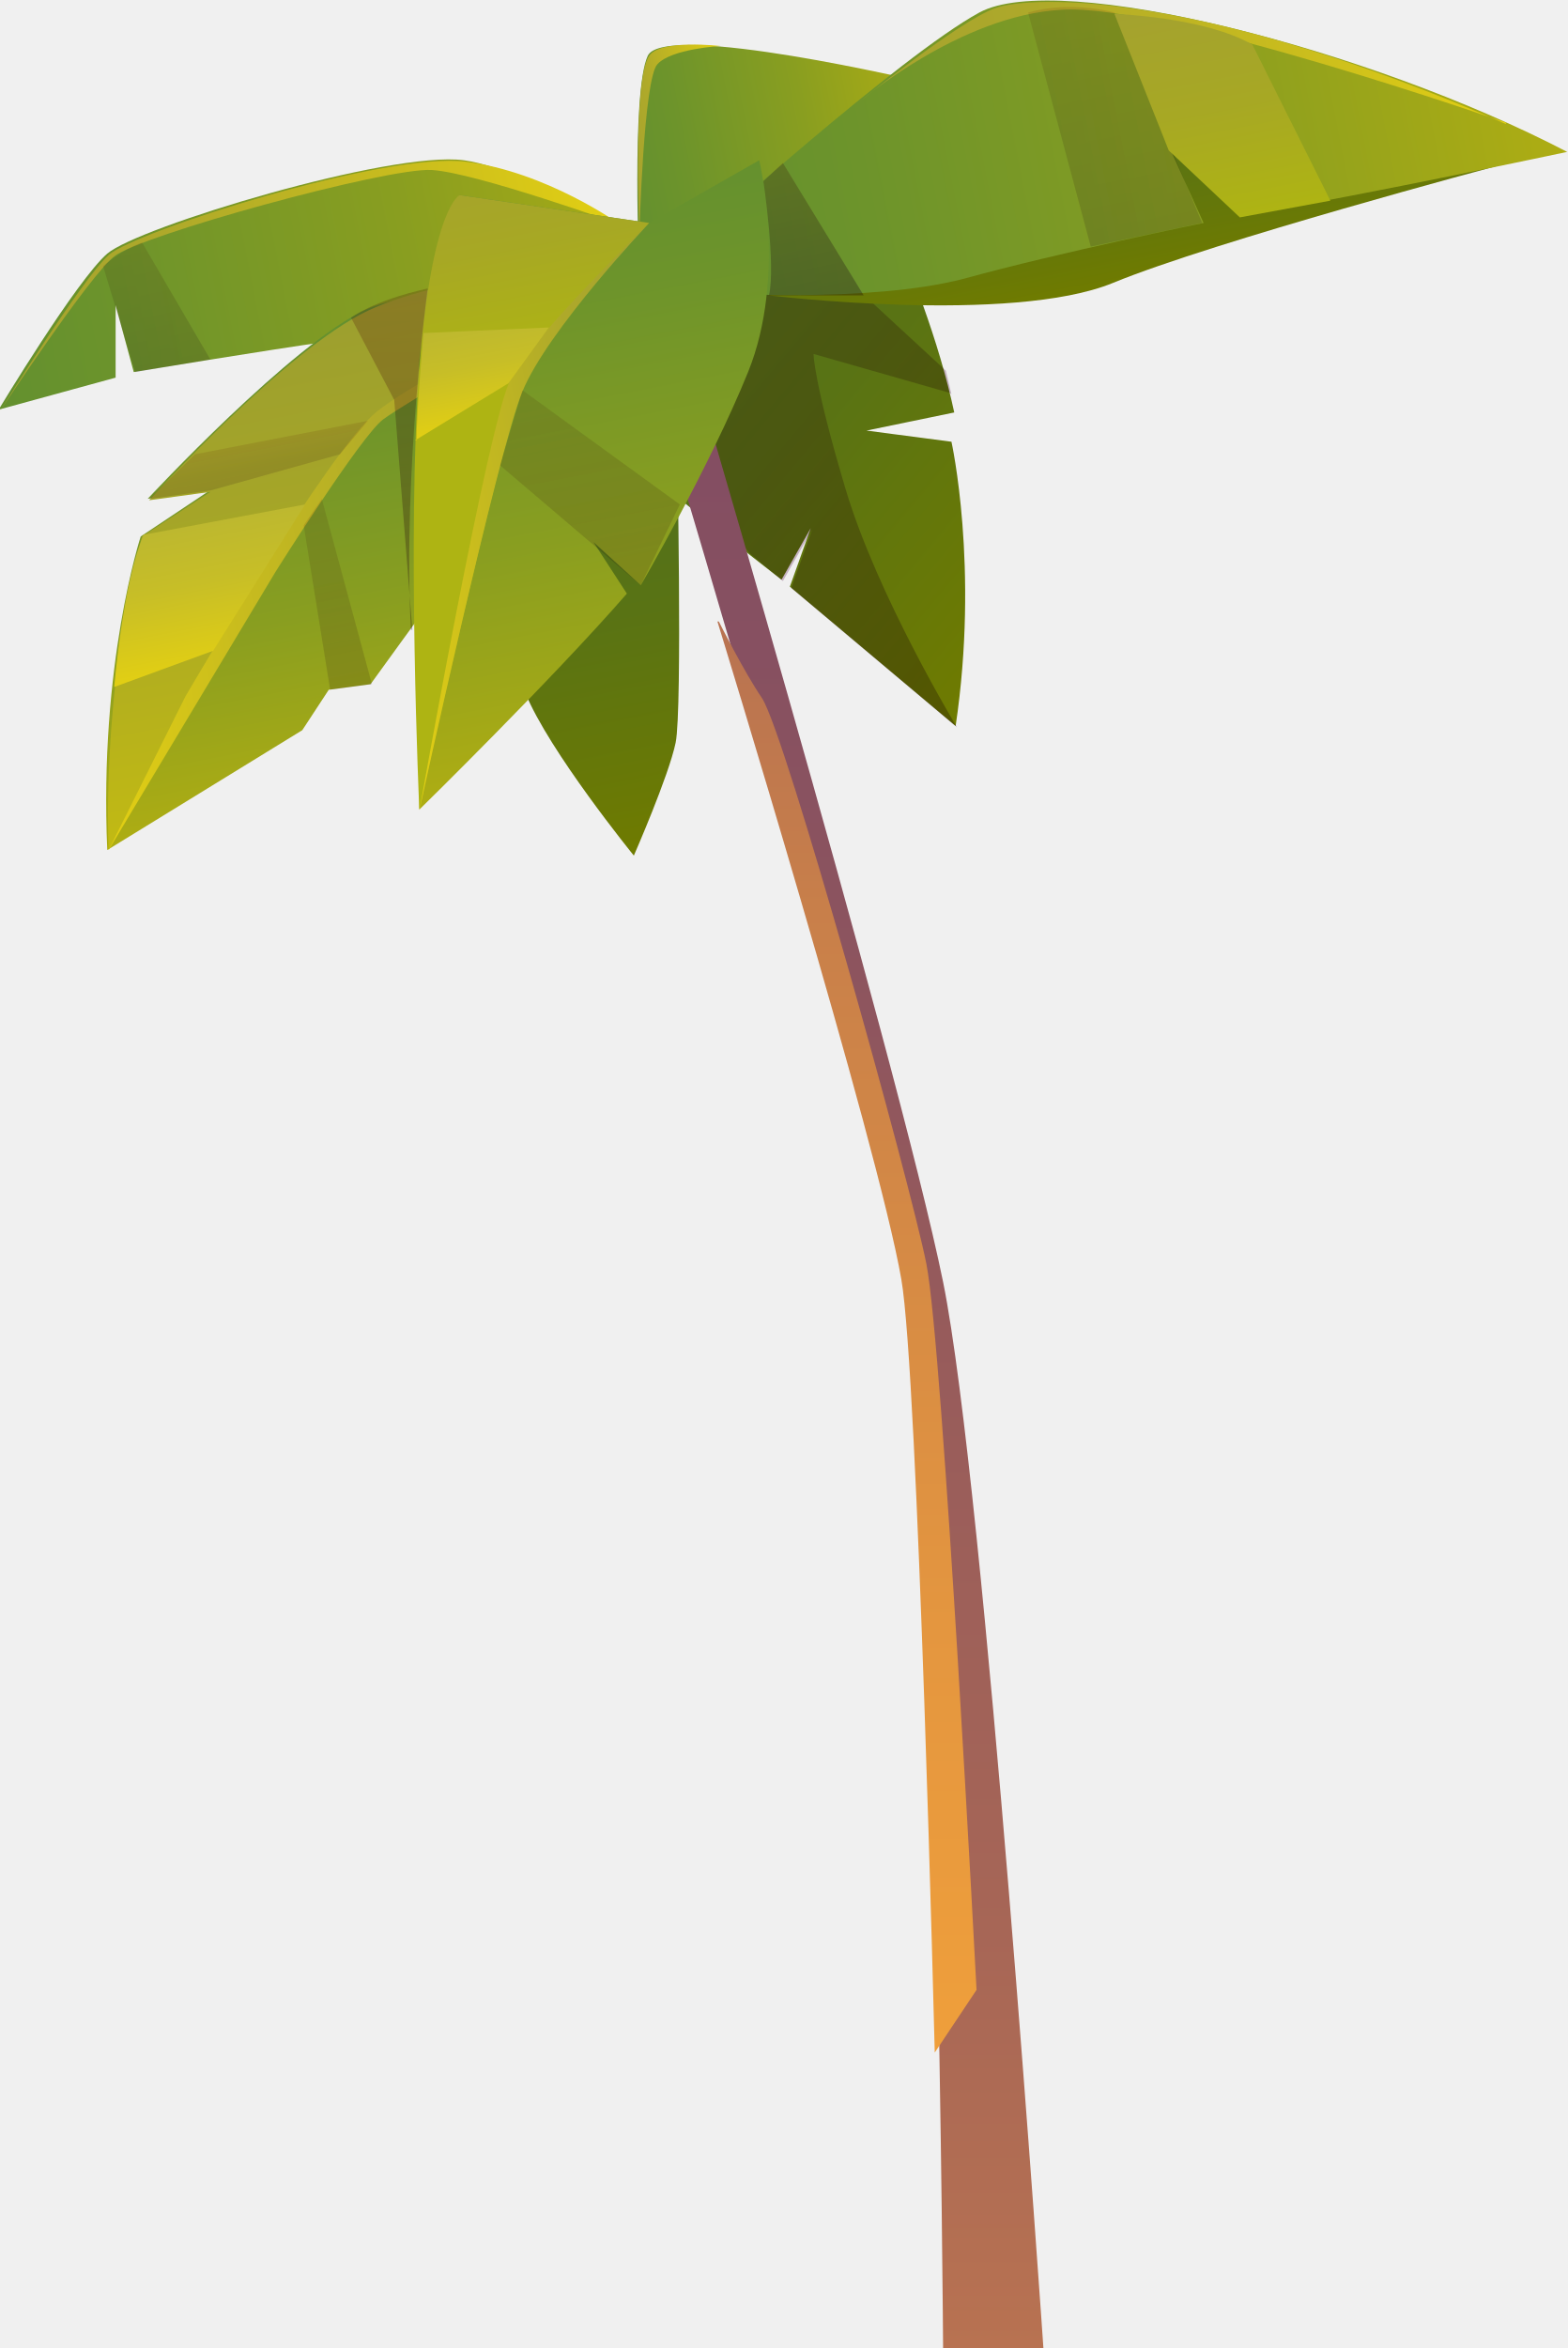
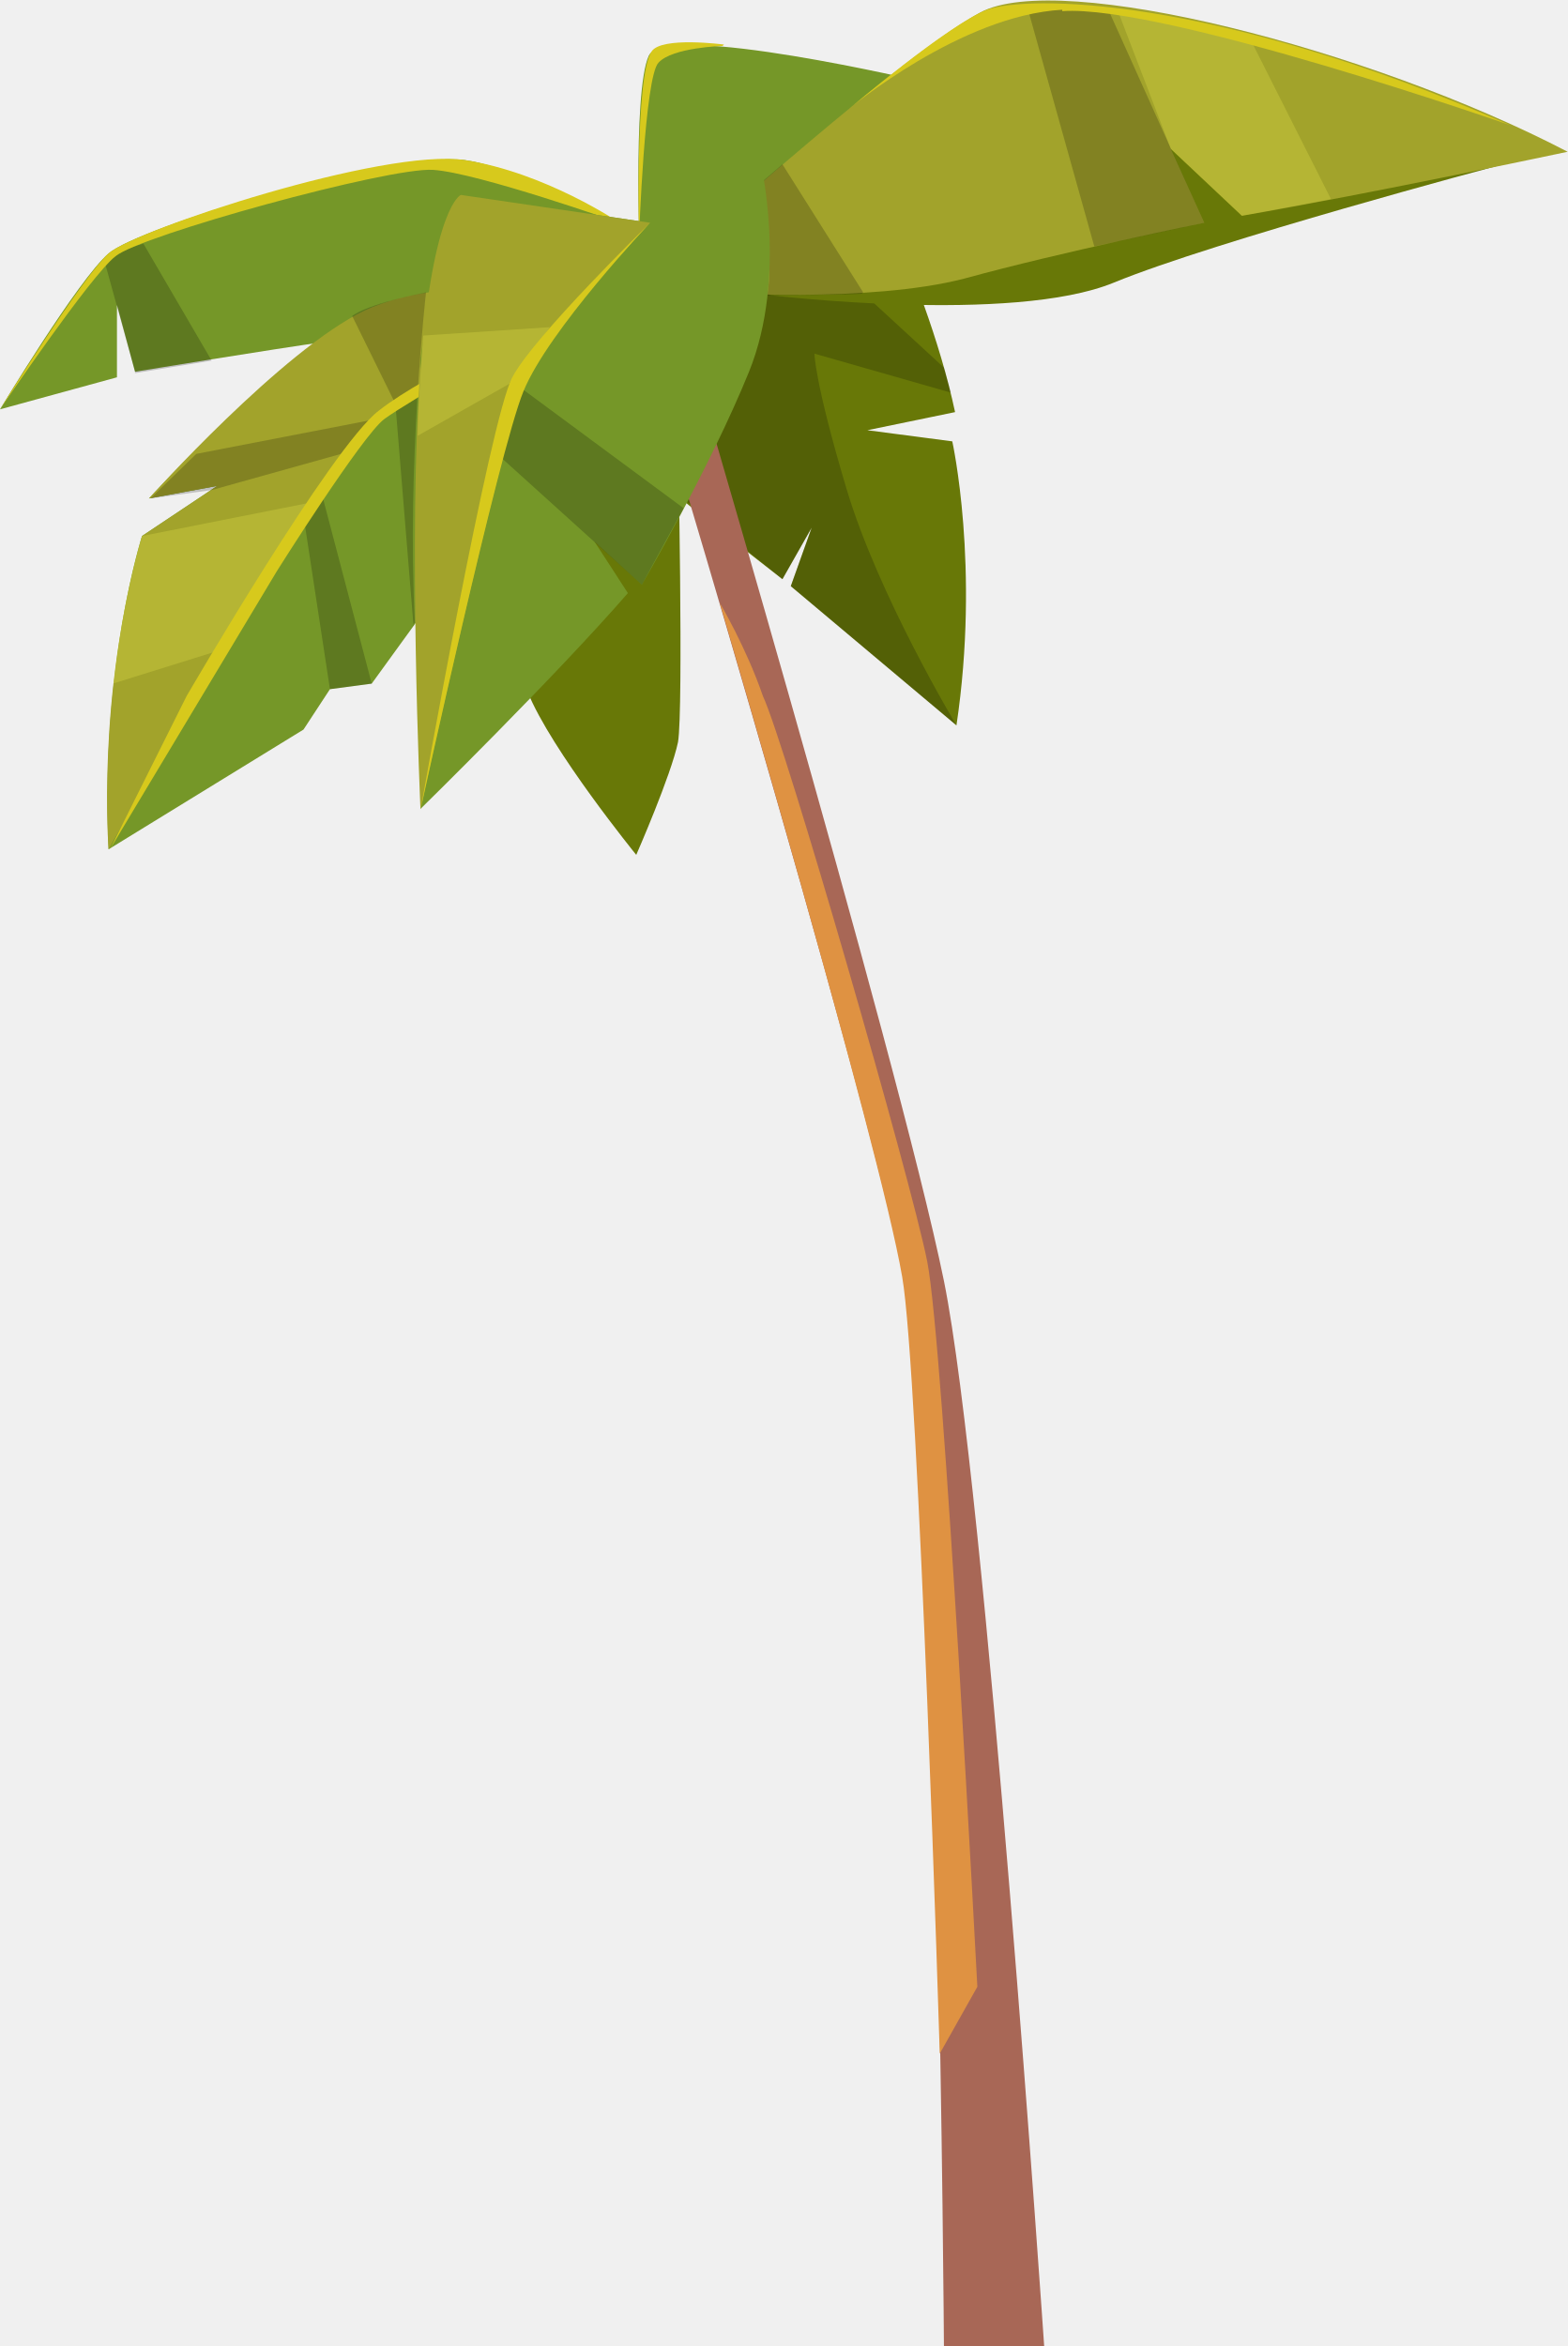
- <svg xmlns="http://www.w3.org/2000/svg" xmlns:xlink="http://www.w3.org/1999/xlink" version="1.1" viewBox="0 0 112.5 168.5">
+ <svg xmlns="http://www.w3.org/2000/svg" version="1.1" viewBox="0 0 112.6 168.5">
  <defs>
    <style>
-       .palm-leaf-3 {
-         fill: url(#palm01-leaf-gradient-3);
+       .cls-1 {
+         fill: #759728;
      }
-       .palm-leaf-4 {
-         fill: url(#palm01-leaf-gradient-4);
+ 
+       .cls-2 {
+         fill: #fff;
+         mix-blend-mode: overlay;
      }
-       .palm-leaf-2 {
-         fill: url(#palm01-leaf-gradient-2);
+ 
+       .cls-2, .cls-3 {
+         opacity: .2;
      }
-       .palm-leaf-5 {
-         fill: url(#palm01-leaf-gradient-5);
+ 
+       .cls-4 {
+         fill: #df9242;
      }
-       .palm-shade-5 {
-         fill: url(#palm01-shade-gradient-5);
+ 
+       .cls-5, .cls-3 {
+         isolation: isolate;
      }
-       .palm-shade-5, .palm-shade-6, .palm-shade-4, .palm-shade-7, .palm-shade-2 {
-         opacity: .5;
-       }
-       .palm-shade-5, .palm-shade-6, .palm-shade-4, .palm-shade-7, .palm-shade-2, .palm-shade-8, .palm-shade-3, .palm-shade-9, .palm-shade {
+ 
+       .cls-3 {
        mix-blend-mode: multiply;
      }
-       .palm-shade-6 {
-         fill: url(#palm01-shade-gradient-6);
+ 
+       .cls-6 {
+         fill: #a86756;
      }
-       .palm-shade-4 {
-         fill: url(#palm01-shade-gradient-4);
+ 
+       .cls-7 {
+         fill: #a2a32b;
      }
-       .palm-shade-7 {
-         fill: url(#palm01-shade-gradient-7);
+ 
+       .cls-8 {
+         fill: #687807;
      }
-       .palm-shade-2 {
-         fill: url(#palm01-shade-gradient-2);
-       }
-       .palm-shade-8 {
-         fill: url(#palm01-shade-gradient-8);
-       }
-       .palm-shade-3 {
-         fill: url(#palm01-shade-gradient-3);
-       }
-       .palm-shade-9 {
-         fill: url(#palm01-shade-gradient-9);
-       }
-       .palm-mid-right {
-         fill: url(#palm01-mid-right-gradient);
-       }
-       .palm-leaf-lighter {
-         fill: url(#palm01-leaf-lighter-gradient);
-       }
-       .palm-mid-left {
-         fill: url(#palm01-mid-left-gradient);
-       }
-       .palm-trunk-light {
-         fill: url(#palm01-trunk-light-gradient);
-       }
-       .palm-leaf-dark {
-         fill: url(#palm01-leaf-dark-gradient);
-       }
-       .palm-leaf-light-2 {
-         fill: url(#palm01-leaf-light-gradient-2);
-       }
-       .palm-leaf-light {
-         fill: url(#palm01-leaf-light-gradient);
-       }
-       .palm-trunk-dark {
-         fill: url(#palm01-trunk-dark-gradient);
-       }
-       .palm-shade {
-         fill: url(#palm01-shade-gradient);
-       }
-       .palm-leaf {
-         fill: url(#palm01-leaf-gradient);
-       }
-       .palm-leaf-light-3 {
-         fill: url(#palm01-leaf-light-gradient-2);
-       }
-       .palm-leaf-dark-2 {
-         fill: url(#palm01-leaf-dark-gradient-2);
-       }
-       .palm-leaf-dark-3 {
-         fill: url(#palm01-leaf-dark-gradient-3);
-       }
-       .palm-mid-left-2 {
-         fill: url(#palm01-mid-left-gradient-2);
-       }
-       .palm-mid-right-2 {
-         fill: url(#palm01-mid-right-gradient-2);
-       }
-       .palm-mid-right-3 {
-         fill: url(#palm01-mid-right-gradient-3);
-       }
-       .palm-leaf-lighter-2 {
-         fill: url(#palm01-leaf-lighter-gradient-2);
+ 
+       .cls-9 {
+         fill: #d7c91c;
      }
    </style>
-     <linearGradient id="palm01-leaf-dark-gradient" x1="89" y1="80.1" x2="89" y2="42.9" gradientTransform="translate(73.2 -78.2) rotate(129.9) scale(1 -1)" gradientUnits="userSpaceOnUse">
-       <stop offset="0" stop-color="#6f7b00" />
-       <stop offset=".6" stop-color="#597314" />
-       <stop offset="1" stop-color="#4f701e" />
-     </linearGradient>
-     <linearGradient id="palm01-shade-gradient" x1="93.1" y1="80.1" x2="93.1" y2="47.5" gradientTransform="translate(73.2 -78.2) rotate(129.9) scale(1 -1)" gradientUnits="userSpaceOnUse">
-       <stop offset="0" stop-color="#c0b3d4" />
-       <stop offset=".5" stop-color="#d1becd" />
-       <stop offset="1" stop-color="#e3cac7" />
-     </linearGradient>
-     <linearGradient id="palm01-trunk-dark-gradient" x1="60" y1="168.5" x2="60" y2="20.1" gradientUnits="userSpaceOnUse">
-       <stop offset="0" stop-color="#b87251" />
-       <stop offset=".2" stop-color="#a76656" />
-       <stop offset=".7" stop-color="#8b535f" />
-       <stop offset="1" stop-color="#814c63" />
-     </linearGradient>
-     <linearGradient id="palm01-trunk-light-gradient" x1="60.9" y1="147.4" x2="60.9" y2="44.6" gradientUnits="userSpaceOnUse">
-       <stop offset="0" stop-color="#ef9f3b" />
-       <stop offset=".3" stop-color="#e4963f" />
-       <stop offset=".8" stop-color="#c87f4a" />
-       <stop offset="1" stop-color="#b87251" />
-     </linearGradient>
-     <linearGradient id="palm01-leaf-dark-gradient-2" x1="74.7" y1="58.6" x2="74.7" y2="29.9" gradientTransform="translate(107.6 -10.5) rotate(168.9) scale(1 -1)" xlink:href="#palm01-leaf-dark-gradient" />
-     <linearGradient id="palm01-leaf-gradient" x1="61.8" y1="13.2" x2="113.3" y2="13.2" gradientTransform="translate(107.6 -10.5) rotate(168.9) scale(1 -1)" gradientUnits="userSpaceOnUse">
-       <stop offset="0" stop-color="#aead13" />
-       <stop offset=".4" stop-color="#899e20" />
-       <stop offset=".8" stop-color="#6d942b" />
-       <stop offset="1" stop-color="#63902f" />
-     </linearGradient>
-     <linearGradient id="palm01-leaf-dark-gradient-3" x1="31" y1="25.2" x2="31" y2="10" gradientTransform="translate(107.6 -10.5) rotate(168.9) scale(1 -1)" xlink:href="#palm01-leaf-dark-gradient" />
-     <linearGradient id="palm01-leaf-gradient-2" x1="43.6" y1="10" x2="66.3" y2="10" xlink:href="#palm01-leaf-gradient" />
-     <linearGradient id="palm01-leaf-gradient-3" x1="-.7" y1="13.2" x2="61.8" y2="13.2" xlink:href="#palm01-leaf-gradient" />
-     <linearGradient id="palm01-leaf-gradient-4" x1="86.7" y1="51" x2="86.7" y2="16.3" xlink:href="#palm01-leaf-gradient" />
-     <linearGradient id="palm01-leaf-light-gradient" x1="89.4" y1="51" x2="89.4" y2="15.8" gradientTransform="translate(107.6 -10.5) rotate(168.9) scale(1 -1)" gradientUnits="userSpaceOnUse">
-       <stop offset="0" stop-color="#c2ba13" />
-       <stop offset=".6" stop-color="#a6a627" />
-       <stop offset="1" stop-color="#9c9f2f" />
-     </linearGradient>
-     <linearGradient id="palm01-mid-left-gradient" x1="72.9" y1="35.2" x2="111.7" y2="35.2" gradientTransform="translate(107.6 -10.5) rotate(168.9) scale(1 -1)" gradientUnits="userSpaceOnUse">
-       <stop offset="0" stop-color="#a4a22f" />
-       <stop offset=".3" stop-color="#aea92a" />
-       <stop offset=".7" stop-color="#cabd1d" />
-       <stop offset="1" stop-color="#e2cf13" />
-     </linearGradient>
-     <linearGradient id="palm01-mid-right-gradient" x1="3.2" y1="11.4" x2="48.5" y2="11.4" gradientTransform="translate(107.6 -10.5) rotate(168.9) scale(1 -1)" gradientUnits="userSpaceOnUse">
-       <stop offset="0" stop-color="#e2cf13" />
-       <stop offset=".3" stop-color="#cabd1d" />
-       <stop offset=".7" stop-color="#aea92a" />
-       <stop offset="1" stop-color="#a4a22f" />
-     </linearGradient>
-     <linearGradient id="palm01-mid-right-gradient-2" x1="57.5" y1="8.5" x2="65.9" y2="8.5" xlink:href="#palm01-mid-right-gradient" />
-     <linearGradient id="palm01-mid-right-gradient-3" x1="67.1" y1="12.6" x2="113.3" y2="12.6" xlink:href="#palm01-mid-right-gradient" />
-     <linearGradient id="palm01-shade-gradient-2" x1="92.3" y1="42.9" x2="92.3" y2="29.2" gradientTransform="translate(107.6 -10.5) rotate(168.9) scale(1 -1)" xlink:href="#palm01-shade-gradient" />
-     <linearGradient id="palm01-shade-gradient-3" x1="72.7" y1="28.3" x2="72.7" y2="15.8" gradientTransform="translate(107.6 -10.5) rotate(168.9) scale(1 -1)" xlink:href="#palm01-shade-gradient" />
-     <linearGradient id="palm01-shade-gradient-4" x1="95.8" y1="27.1" x2="95.8" y2="24.3" gradientTransform="translate(107.6 -10.5) rotate(168.9) scale(1 -1)" xlink:href="#palm01-shade-gradient" />
-     <linearGradient id="palm01-shade-gradient-5" x1="30.7" y1="22.1" x2="30.7" y2="4.7" gradientTransform="translate(107.6 -10.5) rotate(168.9) scale(1 -1)" xlink:href="#palm01-shade-gradient" />
-     <linearGradient id="palm01-shade-gradient-6" x1="100.9" y1="17.9" x2="100.9" y2="8.7" gradientTransform="translate(107.6 -10.5) rotate(168.9) scale(1 -1)" xlink:href="#palm01-shade-gradient" />
-     <linearGradient id="palm01-leaf-lighter-gradient" x1="101.1" y1="39.6" x2="101.1" y2="29.3" gradientTransform="translate(107.6 -10.5) rotate(168.9) scale(1 -1)" gradientUnits="userSpaceOnUse">
-       <stop offset="0" stop-color="#e2cf13" />
-       <stop offset=".6" stop-color="#c7be27" />
-       <stop offset="1" stop-color="#bdb82f" />
-     </linearGradient>
-     <linearGradient id="palm01-leaf-light-gradient-2" x1="22.9" y1="22.1" x2="22.9" y2="5.9" gradientTransform="translate(107.6 -10.5) rotate(168.9) scale(1 -1)" gradientUnits="userSpaceOnUse">
-       <stop offset="0" stop-color="#aeb413" />
-       <stop offset=".5" stop-color="#a7a824" />
-       <stop offset="1" stop-color="#a4a22f" />
-     </linearGradient>
-     <linearGradient id="palm01-leaf-gradient-5" x1="46.3" y1="55" x2="38.1" y2="13" gradientTransform="matrix(1,0,0,1,0,0)" xlink:href="#palm01-leaf-gradient" />
-     <linearGradient id="palm01-leaf-light-gradient-2" x1="42" y1="55.8" x2="33.8" y2="13.8" gradientTransform="matrix(1,0,0,1,0,0)" xlink:href="#palm01-leaf-light-gradient" />
-     <linearGradient id="palm01-mid-left-gradient-2" x1="50.3" y1="34.7" x2="26.4" y2="39.4" gradientTransform="matrix(1,0,0,1,0,0)" xlink:href="#palm01-mid-left-gradient" />
-     <linearGradient id="palm01-shade-gradient-7" x1="43.8" y1="42.4" x2="40.9" y2="27.4" gradientTransform="matrix(1,0,0,1,0,0)" xlink:href="#palm01-shade-gradient" />
-     <linearGradient id="palm01-leaf-lighter-gradient-2" x1="35.2" y1="30.6" x2="33.8" y2="23.3" gradientTransform="matrix(1,0,0,1,0,0)" xlink:href="#palm01-leaf-lighter-gradient" />
-     <linearGradient id="palm01-shade-gradient-8" x1="58.8" y1="21.8" x2="56.7" y2="11.6" gradientTransform="matrix(1,0,0,1,0,0)" xlink:href="#palm01-shade-gradient" />
-     <linearGradient id="palm01-shade-gradient-9" x1="28" y1="45.2" x2="28" y2="20.7" gradientTransform="matrix(1,0,0,1,0,0)" xlink:href="#palm01-shade-gradient" />
  </defs>
-   <path class="palm-leaf-dark" d="M60.1,8.2s6.2,11.1,8.4,21.4l-6.3,1.3,6.1.8s2,9,.3,20.4l-11.9-10,1.5-4.2-2.1,3.7s-12.8-9.9-15.1-12.6c-2.2-2.7,19-20.9,19-20.9Z" />
-   <path class="palm-shade" d="M68.2,28.2l-9.8-2.8s0,2,2.3,9.7c2.3,7.7,8,17.1,8,17.1l-11.9-10,1.5-4.2-2.1,3.7-2.4-2-5-6.3,5.2-14.3,7.4,1.5,6.5,6,.4,1.7Z" />
-   <path class="palm-trunk-dark" d="M67.7,168.5s-.4-63.2-2.9-76.7c-2.5-13.4-19.8-70.6-19.8-70.6l2.9-1.2s16.5,55.8,19.8,72c3,14.8,7.2,76.5,7.2,76.5h-7.2Z" />
-   <path class="palm-trunk-light" d="M51.6,44.6s1.8,3.6,3.1,5.5c1.7,2.6,10.6,34.6,11.8,40.6,1.2,6.1,3.6,52.1,3.6,52.1l-3,4.5s-1.2-48.7-2.4-55.5c-1.7-9.8-13.2-47.2-13.2-47.2Z" />
-   <path class="palm-leaf-dark-2" d="M48.6,31.5s.4,19.4-.1,21.8c-.5,2.4-3,8.1-3,8.1,0,0-6.1-7.5-7.8-11.7-1.7-4.2-6.2-14.9-6.2-14.9l17.1-3.3Z" />
-   <path class="palm-leaf" d="M50.5,19.5s-12-7.3-17.2-8c-5.3-.7-23.4,4.8-25.6,6.7-2.2,1.9-7.8,11.2-7.8,11.2l8.4-2.3v-5.2s1.3,4.8,1.3,4.8c0,0,9.7-1.6,14-2.2,4.3-.6,11.5-.8,11.5-.8l3-2.9-.7,2.4s10.2-1.7,13-3.7Z" />
-   <path class="palm-leaf-dark-3" d="M107.5,11.9s-20.3,5.4-27.6,8.4c-7.3,3-24.7.9-24.7.9l15.4-14.3,13.4-2.6,23.5,7.6Z" />
-   <path class="palm-leaf-2" d="M45.9,19.8s-.6-13.2.6-15.8c1.2-2.5,19.8,1.9,19.8,1.9l-11.7,8.7-8.7,5.2Z" />
-   <path class="palm-leaf-3" d="M50.1,17.1S64.6,4,70.3.9s28,2.6,42.2,10c0,0-14.1,3-23.4,4.6l-5.1-4.8,2.4,5.3s-10.3,2.1-17.2,4c-6.9,1.8-18.3,1-18.3,1l-.8-4Z" />
-   <path class="palm-leaf-4" d="M50.8,21s-19.2-1.2-24.5,1.2c-5.3,2.4-15.7,13.6-15.7,13.6l4.9-.9-5.4,3.6s-3,9.2-2.4,22.5l14-8.6,1.9-2.9,3-.4s13.6-18.8,14.6-19.9c1.1-1.1,10.1-5.5,10.1-5.5l-.6-2.7Z" />
-   <path class="palm-leaf-light" d="M40.5,22.3s-9.3,4.5-12.7,7.1S7.8,61,7.8,61c0,0-.6-11.1,2.4-22.5l4.9-3.2-4.4.6s9.8-10.8,15.7-13.6c5.9-2.8,18.6-3.6,18.6-3.6l-4.5,3.7Z" />
-   <path class="palm-mid-left" d="M39.8,22.6s-9.3,4.2-12.7,6.9c-3.4,2.6-13.8,20.5-13.8,20.5l-5.5,11,12-20s6.1-9.7,7.7-10.9c1.6-1.2,12.3-7.4,12.3-7.4Z" />
-   <path class="palm-mid-right" d="M108.1,8.8S83.5.2,76.2.7c-7.3.4-14.5,6.6-14.5,6.6,0,0,7-5.7,9.7-6.7,2.7-1,15-1.2,36.7,8.3Z" />
-   <path class="palm-mid-right-2" d="M51.7,3.3s-3.5.2-4.5,1.3c-1,1-1.3,12.2-1.3,12.2,0,0-.5-11.1.7-12.8.8-1.2,5.1-.7,5.1-.7Z" />
-   <path class="palm-mid-right-3" d="M44.5,16.1s-10.3-3.7-13.5-3.9c-3.2-.2-21,4.7-22.8,6.2-1.8,1.4-8.2,11.1-8.2,11.1,0,0,5.9-9.5,7.8-11.2s19.8-7.4,25.6-6.7c5.8.7,11.1,4.5,11.1,4.5Z" />
-   <polygon class="palm-shade-2" points="23.1 35.8 26.7 49.1 23.7 49.5 21.8 37.7 23.1 35.8" />
-   <path class="palm-shade-3" d="M39.5,31.6l-1.4-8-3.4-3.7.9-.2,9.8,7.1s-3.4,1.8-3.7,2.1c-.4.3-2.2,2.7-2.2,2.7Z" />
-   <polygon class="palm-shade-4" points="15.1 35.2 24.4 32.6 26.4 30.2 14 32.6 10.7 35.8 15.1 35.2" />
-   <path class="palm-shade-5" d="M86.3,16l-6.3-15.1s-3.1-.9-6.2,0l4.5,16.8,8-1.7Z" />
-   <path class="palm-shade-6" d="M9.7,26.7l-2.3-7.6s1.2-1.1,2.8-1.7l4.9,8.4-5.4.9Z" />
-   <path class="palm-leaf-lighter" d="M10.2,38.4l11.7-2.2-6.6,10.5-7.1,2.6s.6-7.4,2.1-10.9Z" />
-   <path class="palm-leaf-light-2" d="M89.9,3.2l5.6,11.2-6.5,1.2-5.1-4.8-3.9-9.8s6.4.2,9.9,2.2Z" />
-   <path class="palm-leaf-5" d="M46.6,16l-13.6-2s-3.2,10.9-2.9,12.5c.3,1.6,0,31.6,0,31.6,0,0,9.5-9.3,14.9-15.5l-2.4-3.7,3.4,3.1s4.9-8.4,7.7-15.3c2.8-6.9.8-15.2.8-15.2l-7.9,4.5Z" />
-   <path class="palm-leaf-light-3" d="M46.6,16s-7.4,7.7-9,11.5c-1.6,3.8-7.5,30.6-7.5,30.6,0,0-.9-19.9,0-31.6s2.9-12.5,2.9-12.5l13.6,2Z" />
-   <path class="palm-mid-left-2" d="M46.6,16s-8.4,8.2-9.9,11.1c-1.6,2.9-6.6,31.1-6.6,31.1,0,0,5.6-25.7,7.4-30.1,1.8-4.4,9.1-12.1,9.1-12.1Z" />
-   <polygon class="palm-shade-7" points="46 42 35.9 33.4 37.5 28 48.8 36.2 46 42" />
-   <path class="palm-leaf-lighter-2" d="M29.8,31.6l6.7-4.1,2.9-4-9,.4s-.5,5.7-.5,7.7Z" />
-   <path class="palm-shade-8" d="M62,21.2l-5.8-9.5-1.4,1.3s.9,6,.4,8.2h6.8Z" />
-   <path class="palm-shade-9" d="M29.6,45.2l-1.3-16.5-3.1-5.9s1.5-1.2,5.5-2.1c0,0-1.8,13.2-1.2,24.5Z" />
+   <g class="cls-5">
+     <g id="Calque_1">
+       <g id="leaf01">
+         <path id="dark" class="cls-8" d="M60.2,8.2s6.2,11.1,8.4,21.4l-6.3,1.3,6.1.8s2,9,.3,20.4l-11.9-10,1.5-4.2-2.1,3.7s-12.8-9.9-15.1-12.6c-2.2-2.7,19-20.9,19-20.9h0Z" />
+         <path id="shadow" class="cls-3" d="M68.3,28.2l-9.8-2.8s0,2,2.3,9.7,7.9,17,7.9,17l-11.9-10,1.5-4.2-2.1,3.7-12.7-10.3,10.6-12.2,7.4,1.5,6.3,5.8.5,1.8Z" />
+       </g>
+       <g id="trunk">
+         <path id="dark-2" data-name="dark" class="cls-6" d="M67.8,168.5s-.4-63.2-2.9-76.7c-2.5-13.4-19.8-70.6-19.8-70.6l2.9-1.2s16.5,55.8,19.8,72c3,14.8,7.2,76.5,7.2,76.5h-7.2Z" />
+         <path id="light" class="cls-4" d="M51.7,43.3s1.9,3.2,3.1,6.7c1.6,3.4,10.6,34.6,11.8,40.6,1.2,6.1,3.6,52.1,3.6,52.1l-2.7,4.8s-1.5-49-2.7-55.8c-1.7-9.8-13.1-48.4-13.1-48.4Z" />
+       </g>
+       <path id="leaf02" class="cls-8" d="M48.7,31.5s.4,19.4,0,21.8c-.5,2.4-3,8.1-3,8.1,0,0-6.1-7.5-7.8-11.7s-6.2-14.9-6.2-14.9c0,0,17.1-3.3,17.1-3.3Z" />
+       <g id="leaf03">
+         <path id="mid" class="cls-1" d="M50.6,19.5s-12-7.3-17.2-8c-5.3-.7-23.4,4.8-25.6,6.7-2.2,1.9-7.8,11.2-7.8,11.2l8.4-2.3v-5.2l1.3,4.8s9.7-1.6,14-2.2,11.5-.8,11.5-.8l3-2.9-.7,2.4s10.2-1.7,13-3.7h.1Z" />
+         <path id="shadow-2" data-name="shadow" class="cls-3" d="M9.7,26.7l-2.1-7.6s.5-1,2.7-1.6l4.9,8.4s-5.5.9-5.5.9Z" />
+         <path id="top" class="cls-9" d="M44.5,16s-10.2-3.6-13.4-3.8-21,4.7-22.8,6.2c-1.8,1.4-8.3,11-8.3,11,0,0,5.9-9.5,7.8-11.2,1.9-1.7,19.8-7.6,25.6-6.7s11.1,4.5,11.1,4.5Z" />
+       </g>
+       <g id="leaf04">
+         <path id="mid-2" data-name="mid" class="cls-1" d="M46,19.8s-.6-13.2.6-15.8c1.2-2.5,19.8,1.9,19.8,1.9l-11.7,8.7-8.7,5.2Z" />
+         <path id="top-2" data-name="top" class="cls-9" d="M51.9,3.3s-3.6.1-4.6,1.2c-1,1-1.4,12.6-1.4,12.6,0,0-.3-11.7.9-13.4.7-1.1,5.2-.5,5.2-.5Z" />
+       </g>
+       <g id="leaf05">
+         <path id="dark-3" data-name="dark" class="cls-8" d="M107.6,11.9s-20.3,5.4-27.6,8.4c-7.3,3-24.7.9-24.7.9l15.4-14.3,13.4-2.6s23.5,7.6,23.5,7.6Z" />
+         <path id="light-2" data-name="light" class="cls-7" d="M50.2,17.1S64.7,4,70.4.9s28,2.6,42.2,10c0,0-14.1,3-23.4,4.6l-5.1-4.8,2.4,5.3s-10.3,2.1-17.2,4c-6.9,1.8-18.3,1-18.3,1l-.8-4h0Z" />
+         <path id="lighter" class="cls-2" d="M89.9,3l5.7,11.3-6.4,1.2-5.1-4.8-3.8-9.9s5.8.4,9.6,2.2Z" />
+         <path id="shadow-3" data-name="shadow" class="cls-3" d="M86.5,16l-6.8-15.1s-2.7-.9-5.8,0l4.7,16.8s7.9-1.7,7.9-1.7ZM62,21l-5.8-9.2-1.4,1.2s.8,6,.3,8.2c0,0,4.2,0,6.8-.1Z" />
+         <path id="top-3" data-name="top" class="cls-9" d="M76.3.7c-7.3.4-15.3,7.1-15.3,7.1,0,0,7.2-6.1,9.9-7.1s15.9-1.2,37.6,8.3c0,0-24.9-8.7-32.2-8.2Z" />
+       </g>
+       <g id="leaf06">
+         <path id="mid-3" data-name="mid" class="cls-1" d="M50.9,21s-19.2-1.2-24.5,1.2c-5.3,2.4-15.7,13.6-15.7,13.6l4.9-.9-5.4,3.6s-3,9.2-2.4,22.5l14-8.6,1.9-2.9,3-.4s13.6-18.8,14.6-19.9c1.1-1.1,10.1-5.5,10.1-5.5l-.6-2.7h0Z" />
+         <path id="light-3" data-name="light" class="cls-7" d="M27.9,29.4c-3.6,2.3-20.1,31.6-20.1,31.6,0,0-.9-11,2.4-22.5l5.4-3.6-4.9.9s9.6-10.7,15.5-13.5c5.9-2.8,18.8-1.6,18.8-1.6,0,0-5.4,1.2-17.1,8.7Z" />
+         <path id="lighter-2" data-name="lighter" class="cls-2" d="M22.3,36.1l-6.5,10.6-7.7,2.4s.6-6.5,2.1-10.6l12.1-2.4Z" />
+         <path id="shadow-4" data-name="shadow" class="cls-3" d="M23.2,35.8l3.5,13.3-3,.4-1.8-11.8,1.3-1.9ZM15.2,35.2l9.3-2.6,2-2.4-12.4,2.4-3.3,3.2,4.4-.6ZM29.7,44.9l-1.3-15.9-3.1-6.3s.8-.8,5.3-1.7c0,0-1.4,12.4-.8,23.7l-.2.3Z" />
+         <path id="top-4" data-name="top" class="cls-9" d="M39.9,22.6s-9.3,4.2-12.7,6.9c-3.4,2.6-13.8,20.5-13.8,20.5l-5.5,11,12-20s6.1-9.7,7.7-10.9c1.6-1.2,12.3-7.4,12.3-7.4h0Z" />
+       </g>
+       <g id="leaf07">
+         <path id="mid-4" data-name="mid" class="cls-1" d="M46.7,16l-13.6-2s-3.2,10.9-2.9,12.5c.3,1.6,0,31.6,0,31.6,0,0,9.5-9.3,14.9-15.5l-2.4-3.7,3.4,3.1s4.9-8.4,7.7-15.3c2.8-6.9.8-15.2.8-15.2,0,0-7.9,4.5-7.9,4.5Z" />
+         <path id="light-4" data-name="light" class="cls-7" d="M46.7,16s-7.4,7.7-9,11.5-7.5,30.6-7.5,30.6c0,0-.9-19.9,0-31.6s2.9-12.5,2.9-12.5c0,0,13.6,2,13.6,2Z" />
+         <polygon id="shadow-5" data-name="shadow" class="cls-3" points="46.1 42 35.7 32.6 37.6 28 49.1 36.5 46.1 42" />
+         <path id="lighter-3" data-name="lighter" class="cls-2" d="M36.6,27.5l2.9-4-9.1.6s-.4,5.2-.4,7.2l6.7-3.8Z" />
+         <path id="top-5" data-name="top" class="cls-9" d="M46.7,16s-8.4,8.2-9.9,11.1c-1.6,2.9-6.6,31.1-6.6,31.1,0,0,5.6-25.7,7.4-30.1s9.1-12.1,9.1-12.1Z" />
+       </g>
+     </g>
+   </g>
</svg>
